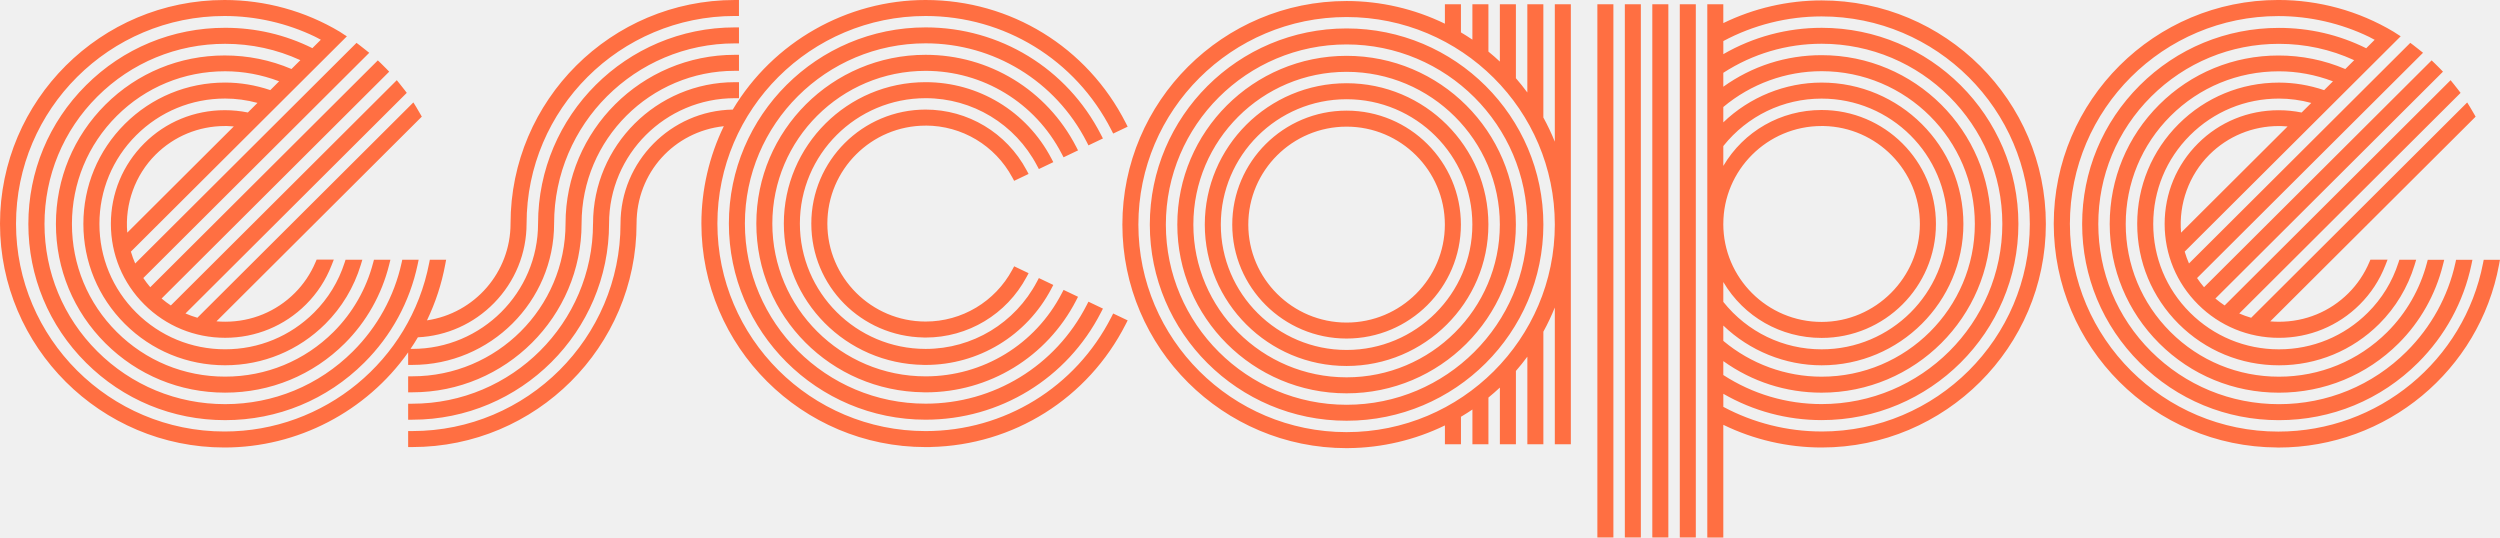
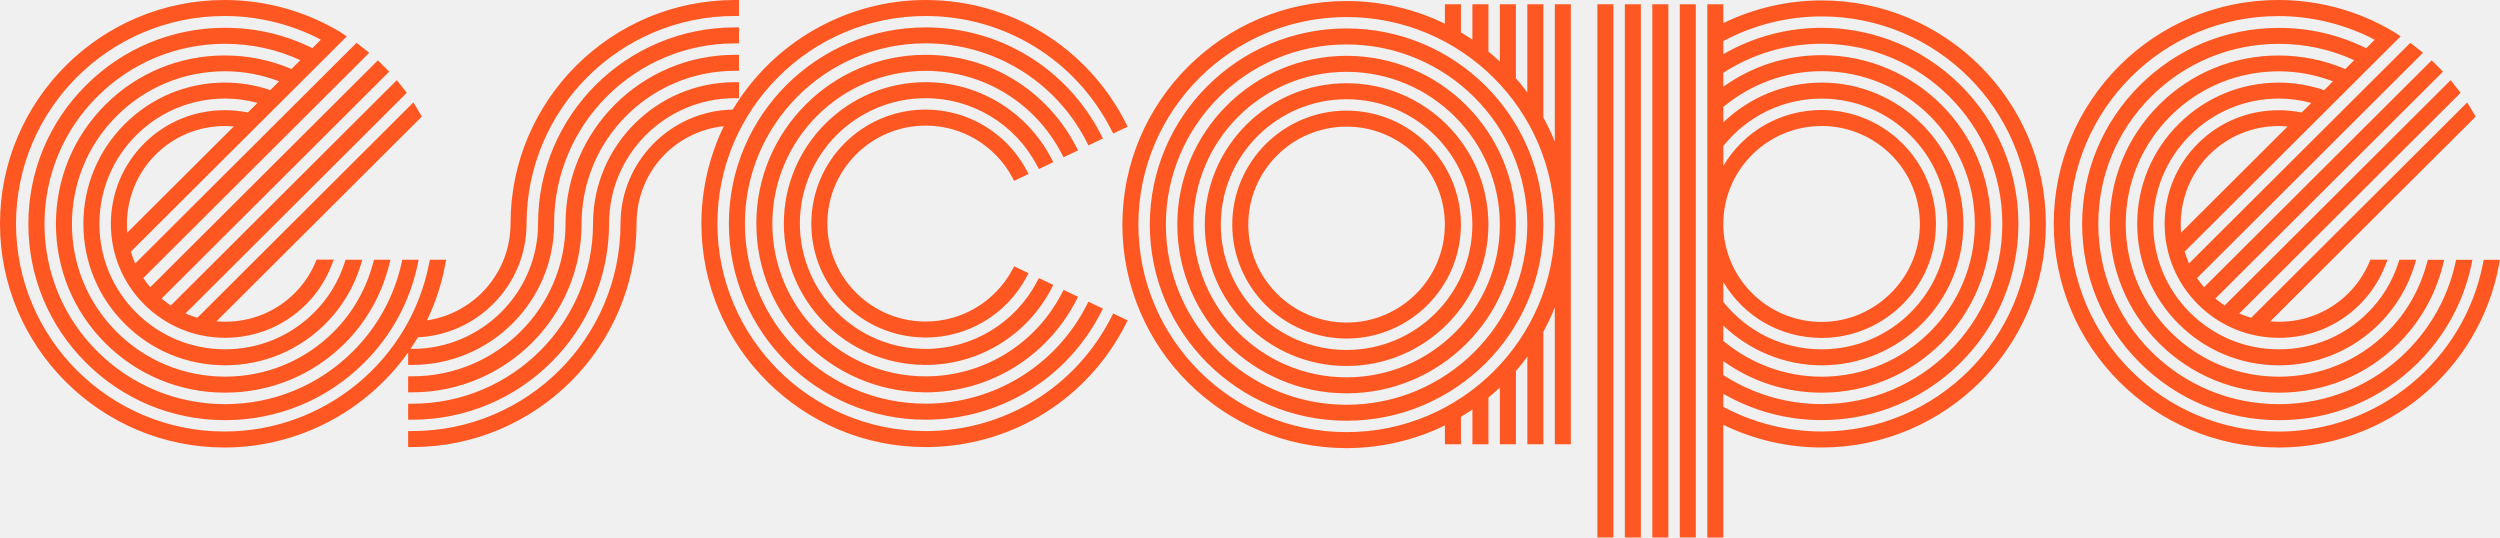
<svg xmlns="http://www.w3.org/2000/svg" width="2400" height="516" viewBox="0 0 2400 516" fill="none">
  <g clip-path="url(#clip0_3104_1620)">
-     <path d="M1044.9 139.56L1058.82 132.92L1056.94 129.3C1024.42 65.76 959.92 26.3 888.62 26.3C784.46 26.3 699.72 110.78 699.72 214.6C699.72 318.42 784.46 402.9 888.62 402.9C959.92 402.9 1024.42 363.42 1056.94 299.9L1058.82 296.26L1044.9 289.62L1043.14 293.06C1013.24 351.32 954.02 387.52 888.6 387.52C792.94 387.52 715.1 309.94 715.1 214.56C715.1 119.18 792.94 41.6 888.6 41.6C954.02 41.6 1013.24 77.8 1043.14 136.06L1044.9 139.52V139.56ZM709.42 52.62H705.44C615.82 52.62 542.92 125.3 542.92 214.62C542.92 295.48 476.92 361.26 395.8 361.26H391.82V376.62H395.8C485.42 376.62 558.32 303.94 558.32 214.62C558.32 133.76 624.32 67.98 705.44 67.98H709.42V52.62ZM569.3 214.6C569.3 309.96 491.46 387.56 395.8 387.56H391.82V402.92H395.8C499.96 402.92 584.7 318.44 584.7 214.62C584.7 148.26 638.86 94.26 705.46 94.26H709.44V78.9H705.46C630.4 78.9 569.32 139.78 569.32 214.62L569.3 214.6ZM1292.72 106.2C1232.2 106.2 1182.96 155.28 1182.96 215.6C1182.96 275.92 1232.2 325 1292.72 325C1353.24 325 1402.46 275.92 1402.46 215.6C1402.46 155.28 1353.24 106.2 1292.72 106.2ZM1292.72 309.66C1240.7 309.66 1198.36 267.48 1198.36 215.62C1198.36 163.76 1240.68 121.58 1292.72 121.58C1344.76 121.58 1387.06 163.76 1387.06 215.62C1387.06 267.48 1344.74 309.66 1292.72 309.66ZM1066.9 304.42C1032.54 371.9 964.22 413.84 888.58 413.84C778.36 413.84 688.7 324.46 688.7 214.6C688.7 104.74 778.38 15.36 888.58 15.36C964.22 15.36 1032.54 57.28 1066.9 124.76L1068.66 128.22L1082.56 121.6L1080.72 117.98C1043.74 45.2 970.14 -1.95317e-05 888.6 -1.95317e-05C813.02 -1.95317e-05 742.2 40.28 703.46 105.2C643.94 106.26 595.7 155.1 595.7 214.58C595.7 324.44 506.02 413.82 395.8 413.82H391.82V429.18H395.8C514.52 429.18 611.1 332.92 611.1 214.58C611.1 165.96 646.86 126.38 694.86 121.14C680.78 150.1 673.34 182.32 673.34 214.58C673.34 332.92 769.92 429.2 888.62 429.2H893.4L893.34 429.12C972.98 427.4 1044.46 382.56 1080.72 311.2L1082.56 307.58L1068.66 300.96L1066.9 304.42ZM391.82 350.32H395.8C470.86 350.32 531.94 289.44 531.94 214.6C531.94 119.24 609.78 41.66 705.44 41.66H709.42V26.3H705.44C601.28 26.3 516.54 110.78 516.54 214.6C516.54 280.96 462.38 334.94 395.78 334.94H394.1C396.56 331.32 398.92 327.62 401.16 323.82C428.9 322.48 454.88 310.78 474.36 290.84C494.46 270.3 505.52 243.22 505.52 214.58C505.52 104.72 595.2 15.34 705.42 15.34H709.4V-1.95317e-05H705.42C586.7 -1.95317e-05 490.12 96.26 490.12 214.6C490.12 261.34 455.88 300.68 409.88 307.56C418.08 290.54 423.96 272.54 427.4 254.04L428.28 249.34H412.64L412 252.56C393.92 346.24 311.28 414.24 215.5 414.24C105.16 414.24 15.38 324.78 15.38 214.8C15.38 104.82 105.18 15.36 215.54 15.36C245.54 15.36 275.52 22.22 302.5 35.24L308 38.14L299.88 46.22C273.72 33.26 245.52 26.68 216.08 26.68C165.6 26.68 118.18 46.3 82.54 81.9C46.86 117.46 27.22 164.74 27.22 215.04C27.22 265.34 46.86 312.64 82.54 348.18C118.2 383.76 165.64 403.34 216.1 403.34C266.56 403.34 313.98 383.76 349.66 348.18C375.66 322.3 393.36 289.78 400.9 254.16L401.9 249.36H386.18L385.5 252.48C378.42 284.58 362.28 313.92 338.8 337.32C306.04 370 262.46 387.98 216.12 387.98C169.78 387.98 126.22 369.98 93.44 337.32C60.72 304.7 42.72 261.28 42.72 215.02C42.72 168.76 60.74 125.34 93.44 92.72C126.22 60.04 169.8 42.06 216.12 42.06C241.34 42.06 265.62 47.34 288.34 57.76L279.82 66.24C259.52 57.62 237.98 53.24 215.76 53.24C172.44 53.24 131.76 70 101.22 100.44C70.58 130.98 53.7 171.66 53.68 215C53.68 258.32 70.56 299.02 101.22 329.56C131.86 360.1 172.66 376.94 216.12 376.94C259.58 376.94 300.4 360.12 331.04 329.56C351.72 308.96 366.42 282.92 373.56 254.28L374.8 249.34H359L358.2 252.32C351.62 277.5 338.46 300.44 320.16 318.68C292.42 346.34 255.46 361.56 216.12 361.56C176.78 361.56 139.82 346.34 112.08 318.68C84.34 291.04 69.06 254.22 69.06 215.02C69.06 175.8 84.34 138.96 112.08 111.3C139.8 83.64 176.74 68.42 216.1 68.42C233.66 68.42 251.08 71.66 267.96 78.04L259.48 86.5C245.22 81.7 230.64 79.26 216.1 79.26C179.74 79.26 145.56 93.38 119.84 119C94.18 144.58 80.04 178.66 80.04 214.94C80.04 251.24 94.18 285.32 119.84 310.92C145.56 336.56 179.74 350.66 216.1 350.66C252.46 350.66 286.66 336.54 312.36 310.92C328.1 295.26 339.82 275.72 346.3 254.44L347.86 249.32H331.74L330.86 252.06C324.94 270.36 315.08 286.52 301.52 300.06C278.74 322.8 248.4 335.32 216.14 335.32C183.88 335.32 153.56 322.8 130.76 300.06C107.98 277.36 95.44 247.14 95.44 214.96C95.44 182.78 107.98 152.56 130.76 129.86C153.56 107.12 183.88 94.6 216.14 94.6C226.42 94.6 236.86 96 247.18 98.78L237.94 107.98C230.72 106.52 223.3 105.78 215.86 105.78C186.56 105.78 159.1 117.06 138.54 137.56C117.84 158.2 106.44 185.66 106.44 214.92C106.44 244.18 117.84 271.66 138.54 292.28C159.22 312.92 186.78 324.28 216.14 324.28C245.5 324.28 273.06 312.92 293.74 292.28C304.5 281.56 312.76 268.9 318.32 254.66L320.44 249.24H303.96L302.92 251.66C298.18 262.86 291.44 272.86 282.88 281.4C265.14 299.08 241.46 308.84 216.22 308.84C213.42 308.84 210.6 308.72 207.8 308.48L404.94 111.96L403.42 109.34C402.28 107.32 400.92 104.96 399.48 102.6L396.84 98.32L189.48 305.04C185.54 303.9 181.72 302.52 178.06 300.92L390.5 89.14L388.42 86.4C386.94 84.42 385.4 82.52 383.7 80.42L380.92 76.98L164 293.24C160.94 291.22 157.98 288.98 155.14 286.58L373.62 68.8L370.9 65.98C369.14 64.16 367.38 62.4 365.54 60.64L362.72 57.96L144.26 275.72C141.84 272.88 139.6 269.92 137.58 266.9L354.46 50.7L351 47.92C349.02 46.32 347.02 44.74 345 43.22L342.24 41.16L129.78 252.94C128.18 249.3 126.8 245.48 125.66 241.56L333.02 34.86C333.02 34.86 330.82 33.5 330.74 33.46L326.18 30.46C292.82 10.54 254.56 -1.95317e-05 215.52 -1.95317e-05C96.68 -1.95317e-05 0 96.36 0 214.8C0 333.24 96.68 429.6 215.52 429.6C285.7 429.6 351.7 395.02 391.82 338.28V350.34V350.32ZM122.18 223.3C119.76 195.7 129.76 168 149.34 148.48C167.12 130.76 190.82 120.98 216.06 120.98H217.86C220.02 121.02 222.2 121.16 224.44 121.38L122.2 223.3H122.18ZM888.6 120.56C923.38 120.56 955.26 139.6 971.78 170.26L973.58 173.6L987.44 166.98L985.48 163.32C966.3 127.46 929.18 105.2 888.6 105.2C828.08 105.2 778.86 154.28 778.86 214.6C778.86 274.92 827.02 322.92 886.62 323.98V324.04H888.62C929.2 324.04 966.34 301.76 985.5 265.92L987.46 262.26L973.6 255.64L971.8 258.98C955.26 289.64 923.4 308.68 888.62 308.68C836.6 308.68 794.26 266.48 794.26 214.64C794.26 162.8 836.58 120.6 888.62 120.6L888.6 120.56ZM1021.06 150.98L1034.92 144.36L1033.04 140.7C1004.94 86.36 949.6 52.62 888.6 52.62C798.98 52.62 726.08 125.3 726.08 214.62C726.08 303.94 797.92 375.54 886.6 376.6V376.66H888.6C949.6 376.66 1004.96 342.9 1033.04 288.56L1034.9 284.92L1021.04 278.3L1019.24 281.72C993.78 330.8 943.7 361.3 888.56 361.3C807.44 361.3 741.44 295.52 741.44 214.66C741.44 133.8 807.44 68.02 888.56 68.02C943.68 68.02 993.76 98.52 1019.24 147.6L1021.02 151L1021.06 150.98ZM997.32 162.28L1011.18 155.66L1009.26 152C985.62 106.9 939.38 78.88 888.6 78.88C813.54 78.88 752.48 139.76 752.48 214.6C752.48 289.44 812.46 349.24 886.6 350.3V350.34H888.6C939.38 350.34 985.62 322.32 1009.26 277.22L1011.18 273.56L997.32 266.94L995.52 270.32C974.52 310.2 933.54 334.96 888.6 334.96C822.02 334.96 767.88 280.96 767.88 214.6C767.88 148.24 822.04 94.26 888.6 94.26C933.56 94.26 974.52 119.04 995.52 158.92L997.32 162.28ZM1292.72 79.9C1217.66 79.9 1156.6 140.78 1156.6 215.62C1156.6 290.46 1217.66 351.34 1292.72 351.34C1367.78 351.34 1428.86 290.46 1428.86 215.62C1428.86 140.78 1367.78 79.9 1292.72 79.9ZM1292.72 335.96C1226.14 335.96 1171.98 281.96 1171.98 215.6C1171.98 149.24 1226.14 95.26 1292.72 95.26C1359.3 95.26 1413.46 149.24 1413.46 215.6C1413.46 281.96 1359.3 335.96 1292.72 335.96ZM1586.22 515.98H1601.62V4.08H1586.22V515.98ZM1559.84 515.98H1575.22V4.08H1559.84V515.98ZM2384.36 249.42L2383.72 252.64C2365.62 346.32 2283 414.32 2187.22 414.32C2076.88 414.32 1987.1 324.86 1987.1 214.88C1987.1 104.9 2076.88 15.44 2187.22 15.44C2217.28 15.44 2247.34 22.34 2274.38 35.42L2279.68 38.22L2271.56 46.32C2245.4 33.36 2217.2 26.78 2187.76 26.78C2137.3 26.78 2089.88 46.36 2054.2 81.92C2018.52 117.48 1998.86 164.76 1998.86 215.06C1998.86 265.36 2018.5 312.66 2054.2 348.2C2089.86 383.76 2137.3 403.36 2187.76 403.36C2238.22 403.36 2285.64 383.78 2321.32 348.2C2347.32 322.3 2365.04 289.8 2372.54 254.18L2373.54 249.38H2357.82L2357.16 252.5C2350.08 284.6 2333.92 313.94 2310.44 337.34C2277.68 370.02 2234.1 388 2187.76 388C2141.42 388 2097.86 370 2065.08 337.34C2032.38 304.74 2014.36 261.3 2014.36 215.04C2014.36 168.78 2032.38 125.36 2065.08 92.74C2097.88 60.06 2141.44 42.08 2187.76 42.08C2212.96 42.08 2237.26 47.36 2260 57.78L2251.48 66.28C2231.16 57.66 2209.62 53.28 2187.4 53.28C2144.08 53.28 2103.4 70.04 2072.86 100.48C2042.2 131.02 2025.32 171.72 2025.32 215.04C2025.32 258.36 2042.2 299.04 2072.86 329.6C2103.48 360.14 2144.3 376.98 2187.76 376.98C2231.22 376.98 2272.06 360.16 2302.68 329.6C2323.36 309 2338.06 282.96 2345.2 254.34L2346.46 249.4H2330.64L2329.86 252.36C2323.24 277.56 2310.08 300.5 2291.8 318.74C2264.06 346.4 2227.1 361.62 2187.76 361.62C2148.42 361.62 2111.46 346.4 2083.72 318.74C2055.98 291.1 2040.7 254.28 2040.7 215.06C2040.7 175.84 2055.98 139.02 2083.72 111.34C2111.46 83.68 2148.4 68.46 2187.76 68.46C2205.32 68.46 2222.76 71.7 2239.64 78.08L2231.16 86.54C2216.9 81.74 2202.32 79.3 2187.78 79.3C2151.42 79.3 2117.24 93.42 2091.52 119.04C2065.86 144.62 2051.72 178.7 2051.72 214.98C2051.72 251.28 2065.86 285.36 2091.52 310.96C2117.24 336.6 2151.42 350.7 2187.78 350.7C2224.14 350.7 2258.34 336.58 2284.04 310.96C2299.76 295.3 2311.5 275.78 2317.98 254.48L2319.52 249.36H2303.4L2302.52 252.1C2296.58 270.46 2286.7 286.6 2273.16 300.1C2250.38 322.84 2220.04 335.36 2187.78 335.36C2155.52 335.36 2125.2 322.84 2102.4 300.1C2079.64 277.4 2067.1 247.18 2067.1 215C2067.1 182.82 2079.64 152.6 2102.4 129.9C2125.2 107.16 2155.52 94.64 2187.78 94.64C2198.08 94.64 2208.5 96.04 2218.82 98.82L2209.58 108.02C2202.36 106.56 2194.94 105.82 2187.5 105.82C2158.18 105.82 2130.72 117.1 2110.18 137.6C2089.46 158.22 2078.06 185.68 2078.06 214.96C2078.06 244.24 2089.46 271.7 2110.18 292.32C2130.86 312.96 2158.42 324.32 2187.76 324.32C2217.1 324.32 2244.68 312.96 2265.36 292.32C2276.12 281.6 2284.4 268.94 2289.94 254.7L2292.06 249.28H2275.58L2274.56 251.7C2269.8 262.9 2263.06 272.92 2254.52 281.44C2236.78 299.12 2213.1 308.88 2187.86 308.88C2185.06 308.88 2182.24 308.76 2179.44 308.52L2376.6 112L2375.1 109.38C2374.06 107.54 2372.66 105.1 2371.14 102.64L2368.5 98.36L2161.12 305.06C2157.18 303.92 2153.36 302.54 2149.7 300.94L2362.16 89.16L2360.06 86.42C2358.78 84.7 2357.44 83.04 2356.1 81.36L2352.56 77L2135.64 293.24C2132.58 291.2 2129.6 288.98 2126.78 286.58L2345.26 68.8L2342.54 65.98C2340.78 64.16 2339 62.38 2337.18 60.64L2334.36 57.96L2115.88 275.74C2113.44 272.88 2111.18 269.92 2109.18 266.92L2326.1 50.68L2322.64 47.9C2320.66 46.3 2318.66 44.72 2316.64 43.2L2313.88 41.14L2101.42 252.92C2099.82 249.26 2098.44 245.46 2097.3 241.54L2304.66 34.84L2297.8 30.44C2264.44 10.52 2226.18 -0.02 2187.14 -0.02C2068.3 -0.02 1971.6 96.34 1971.6 214.8C1971.6 333.26 2067.72 429.04 2186.1 429.58L2186.14 429.64H2187.16C2291.12 429.64 2380.24 355.8 2399.08 254.08L2399.96 249.38H2384.32L2384.36 249.42ZM2093.84 223.32C2091.42 195.72 2101.42 168.02 2121 148.5C2138.78 130.78 2162.48 121 2187.72 121H2189.54C2191.7 121.04 2193.88 121.18 2196.1 121.4L2093.86 223.32H2093.84ZM1748.74 0.4C1716.2 0.4 1683.64 7.92 1654.38 22.18V4.08H1639V516H1654.38V407.82C1683.62 422.08 1716.16 429.6 1748.74 429.6C1867.44 429.6 1964.02 333.34 1964.02 215C1964.02 96.66 1867.44 0.4 1748.74 0.4ZM1654.38 270.74C1674.04 304.04 1709.5 324.4 1748.74 324.4C1809.26 324.4 1858.5 275.32 1858.5 215C1858.5 154.68 1809.26 105.6 1748.74 105.6C1709.5 105.6 1674.04 125.98 1654.38 159.28V140.2C1677.5 111.26 1711.86 94.66 1748.74 94.66C1815.32 94.66 1869.48 148.66 1869.48 215.02C1869.48 281.38 1815.32 335.36 1748.74 335.36C1711.86 335.36 1677.52 318.78 1654.38 289.82V270.76V270.74ZM1654.38 215C1654.38 163.16 1696.7 120.98 1748.74 120.98H1750.72C1801.84 122.04 1843.08 163.82 1843.08 215C1843.08 266.18 1800.76 309.04 1748.72 309.04C1696.68 309.04 1654.36 266.86 1654.36 215H1654.38ZM1654.38 312.52C1679.68 336.84 1713.8 350.7 1748.74 350.7C1823.8 350.7 1884.86 289.82 1884.86 215C1884.86 140.18 1823.8 79.28 1748.74 79.28C1713.8 79.28 1679.68 93.14 1654.38 117.46V102.72C1680.88 80.54 1714.34 68.34 1748.74 68.34C1829.86 68.34 1895.84 134.12 1895.84 214.98C1895.84 295.84 1829.84 361.62 1748.74 361.62C1714.38 361.62 1680.9 349.42 1654.38 327.24V312.48V312.52ZM1654.38 346.66C1682.08 366.5 1714.62 376.96 1748.74 376.96C1838.36 376.96 1911.26 304.28 1911.26 214.96C1911.26 125.64 1838.36 52.96 1748.74 52.96C1714.62 52.96 1682.08 63.42 1654.38 83.26V69.9C1682.52 51.66 1715.12 42 1748.74 42C1844.4 42 1922.24 119.58 1922.24 214.96C1922.24 310.34 1844.4 387.92 1748.74 387.92C1715.14 387.92 1682.54 378.28 1654.38 360.02V346.62V346.66ZM1748.74 414.22C1715.9 414.22 1683.3 406.04 1654.4 390.58V378.04C1683.06 394.58 1715.6 403.3 1748.76 403.3C1852.92 403.3 1937.66 318.82 1937.66 215C1937.66 111.18 1852.92 26.7 1748.76 26.7C1715.64 26.7 1683.08 35.42 1654.4 51.98V39.42C1683.3 23.94 1715.9 15.76 1748.76 15.76C1858.96 15.76 1948.62 105.14 1948.62 215C1948.62 324.86 1858.96 414.24 1748.74 414.24V414.22ZM1612.6 515.98H1627.98V4.08H1612.6V515.98ZM1292.72 27.3C1188.56 27.3 1103.82 111.78 1103.82 215.6C1103.82 319.42 1188.56 403.9 1292.72 403.9C1396.88 403.9 1481.64 319.42 1481.64 215.6C1481.64 111.78 1396.9 27.3 1292.72 27.3ZM1292.72 388.58C1197.06 388.58 1119.22 311 1119.22 215.62C1119.22 120.24 1197.06 42.66 1292.72 42.66C1388.38 42.66 1466.22 120.24 1466.22 215.62C1466.22 311 1388.38 388.58 1292.72 388.58ZM1292.72 53.6C1203.12 53.6 1130.22 126.28 1130.22 215.6C1130.22 304.92 1203.12 377.6 1292.72 377.6C1382.32 377.6 1455.24 304.92 1455.24 215.6C1455.24 126.28 1382.34 53.6 1292.72 53.6ZM1292.72 362.24C1211.6 362.24 1145.62 296.46 1145.62 215.6C1145.62 134.74 1211.62 68.96 1292.72 68.96C1373.82 68.96 1439.84 134.74 1439.84 215.6C1439.84 296.46 1373.84 362.24 1292.72 362.24ZM1533.48 515.98H1548.86V4.08H1533.48V515.98ZM1492.6 136C1489.4 128.04 1485.72 120.26 1481.62 112.8V4.08H1466.24V88.78C1462.8 84.12 1459.12 79.52 1455.26 75.08V4.08H1439.86V59.12C1436.36 55.84 1432.68 52.62 1428.88 49.52V4.08H1413.5V38.06C1409.92 35.64 1406.24 33.32 1402.5 31.1V4.08H1387.1V22.76C1357.86 8.5 1325.32 0.98 1292.76 0.98C1174.06 0.98 1077.48 97.26 1077.48 215.6C1077.48 333.94 1174.06 430.22 1292.76 430.22L1294.76 430.18C1326.66 429.88 1358.46 422.36 1387.12 408.4V426.5H1402.52V400.1C1406.28 397.88 1409.98 395.54 1413.52 393.14V426.5H1428.9V381.66C1432.64 378.6 1436.32 375.38 1439.88 372.06V426.48H1455.28V356.1C1459.08 351.72 1462.76 347.14 1466.26 342.4V426.5H1481.64V318.4C1485.74 310.92 1489.42 303.16 1492.62 295.2V426.52H1508V4.08H1492.62V136H1492.6ZM1292.72 414.84C1182.5 414.84 1092.84 325.46 1092.84 215.6C1092.84 105.74 1182.5 16.36 1292.72 16.36C1402.94 16.36 1492.62 105.74 1492.62 215.6C1492.62 325.46 1402.94 414.84 1292.72 414.84Z" fill="#FF6F42" />
+     <path d="M1044.9 139.56L1058.82 132.92L1056.94 129.3C1024.42 65.76 959.92 26.3 888.62 26.3C784.46 26.3 699.72 110.78 699.72 214.6C699.72 318.42 784.46 402.9 888.62 402.9C959.92 402.9 1024.42 363.42 1056.94 299.9L1058.82 296.26L1044.9 289.62L1043.14 293.06C1013.24 351.32 954.02 387.52 888.6 387.52C792.94 387.52 715.1 309.94 715.1 214.56C715.1 119.18 792.94 41.6 888.6 41.6C954.02 41.6 1013.24 77.8 1043.14 136.06L1044.9 139.52V139.56ZM709.42 52.62H705.44C615.82 52.62 542.92 125.3 542.92 214.62C542.92 295.48 476.92 361.26 395.8 361.26H391.82V376.62H395.8C485.42 376.62 558.32 303.94 558.32 214.62C558.32 133.76 624.32 67.98 705.44 67.98H709.42V52.62ZM569.3 214.6C569.3 309.96 491.46 387.56 395.8 387.56H391.82V402.92H395.8C499.96 402.92 584.7 318.44 584.7 214.62C584.7 148.26 638.86 94.26 705.46 94.26H709.44V78.9H705.46C630.4 78.9 569.32 139.78 569.32 214.62L569.3 214.6ZM1292.72 106.2C1232.2 106.2 1182.96 155.28 1182.96 215.6C1182.96 275.92 1232.2 325 1292.72 325C1353.24 325 1402.46 275.92 1402.46 215.6C1402.46 155.28 1353.24 106.2 1292.72 106.2ZM1292.72 309.66C1240.7 309.66 1198.36 267.48 1198.36 215.62C1198.36 163.76 1240.68 121.58 1292.72 121.58C1344.76 121.58 1387.06 163.76 1387.06 215.62C1387.06 267.48 1344.74 309.66 1292.72 309.66ZM1066.9 304.42C1032.54 371.9 964.22 413.84 888.58 413.84C778.36 413.84 688.7 324.46 688.7 214.6C688.7 104.74 778.38 15.36 888.58 15.36C964.22 15.36 1032.54 57.28 1066.9 124.76L1068.66 128.22L1082.56 121.6L1080.72 117.98C1043.74 45.2 970.14 -1.95317e-05 888.6 -1.95317e-05C813.02 -1.95317e-05 742.2 40.28 703.46 105.2C643.94 106.26 595.7 155.1 595.7 214.58C595.7 324.44 506.02 413.82 395.8 413.82H391.82V429.18H395.8C514.52 429.18 611.1 332.92 611.1 214.58C611.1 165.96 646.86 126.38 694.86 121.14C680.78 150.1 673.34 182.32 673.34 214.58C673.34 332.92 769.92 429.2 888.62 429.2H893.4L893.34 429.12C972.98 427.4 1044.46 382.56 1080.72 311.2L1082.56 307.58L1068.66 300.96L1066.9 304.42ZM391.82 350.32H395.8C470.86 350.32 531.94 289.44 531.94 214.6C531.94 119.24 609.78 41.66 705.44 41.66H709.42V26.3H705.44C601.28 26.3 516.54 110.78 516.54 214.6C516.54 280.96 462.38 334.94 395.78 334.94H394.1C396.56 331.32 398.92 327.62 401.16 323.82C428.9 322.48 454.88 310.78 474.36 290.84C494.46 270.3 505.52 243.22 505.52 214.58C505.52 104.72 595.2 15.34 705.42 15.34H709.4V-1.95317e-05H705.42C586.7 -1.95317e-05 490.12 96.26 490.12 214.6C490.12 261.34 455.88 300.68 409.88 307.56C418.08 290.54 423.96 272.54 427.4 254.04L428.28 249.34H412.64L412 252.56C393.92 346.24 311.28 414.24 215.5 414.24C105.16 414.24 15.38 324.78 15.38 214.8C15.38 104.82 105.18 15.36 215.54 15.36C245.54 15.36 275.52 22.22 302.5 35.24L308 38.14L299.88 46.22C273.72 33.26 245.52 26.68 216.08 26.68C165.6 26.68 118.18 46.3 82.54 81.9C46.86 117.46 27.22 164.74 27.22 215.04C27.22 265.34 46.86 312.64 82.54 348.18C118.2 383.76 165.64 403.34 216.1 403.34C266.56 403.34 313.98 383.76 349.66 348.18C375.66 322.3 393.36 289.78 400.9 254.16L401.9 249.36H386.18L385.5 252.48C378.42 284.58 362.28 313.92 338.8 337.32C306.04 370 262.46 387.98 216.12 387.98C169.78 387.98 126.22 369.98 93.44 337.32C60.72 304.7 42.72 261.28 42.72 215.02C42.72 168.76 60.74 125.34 93.44 92.72C126.22 60.04 169.8 42.06 216.12 42.06C241.34 42.06 265.62 47.34 288.34 57.76L279.82 66.24C259.52 57.62 237.98 53.24 215.76 53.24C172.44 53.24 131.76 70 101.22 100.44C70.58 130.98 53.7 171.66 53.68 215C53.68 258.32 70.56 299.02 101.22 329.56C131.86 360.1 172.66 376.94 216.12 376.94C259.58 376.94 300.4 360.12 331.04 329.56C351.72 308.96 366.42 282.92 373.56 254.28L374.8 249.34H359L358.2 252.32C351.62 277.5 338.46 300.44 320.16 318.68C292.42 346.34 255.46 361.56 216.12 361.56C176.78 361.56 139.82 346.34 112.08 318.68C84.34 291.04 69.06 254.22 69.06 215.02C69.06 175.8 84.34 138.96 112.08 111.3C139.8 83.64 176.74 68.42 216.1 68.42C233.66 68.42 251.08 71.66 267.96 78.04L259.48 86.5C245.22 81.7 230.64 79.26 216.1 79.26C179.74 79.26 145.56 93.38 119.84 119C94.18 144.58 80.04 178.66 80.04 214.94C80.04 251.24 94.18 285.32 119.84 310.92C145.56 336.56 179.74 350.66 216.1 350.66C252.46 350.66 286.66 336.54 312.36 310.92C328.1 295.26 339.82 275.72 346.3 254.44L347.86 249.32H331.74L330.86 252.06C324.94 270.36 315.08 286.52 301.52 300.06C278.74 322.8 248.4 335.32 216.14 335.32C183.88 335.32 153.56 322.8 130.76 300.06C107.98 277.36 95.44 247.14 95.44 214.96C95.44 182.78 107.98 152.56 130.76 129.86C153.56 107.12 183.88 94.6 216.14 94.6C226.42 94.6 236.86 96 247.18 98.78L237.94 107.98C230.72 106.52 223.3 105.78 215.86 105.78C186.56 105.78 159.1 117.06 138.54 137.56C117.84 158.2 106.44 185.66 106.44 214.92C106.44 244.18 117.84 271.66 138.54 292.28C159.22 312.92 186.78 324.28 216.14 324.28C245.5 324.28 273.06 312.92 293.74 292.28C304.5 281.56 312.76 268.9 318.32 254.66L320.44 249.24H303.96L302.92 251.66C298.18 262.86 291.44 272.86 282.88 281.4C265.14 299.08 241.46 308.84 216.22 308.84C213.42 308.84 210.6 308.72 207.8 308.48L404.94 111.96L403.42 109.34C402.28 107.32 400.92 104.96 399.48 102.6L396.84 98.32L189.48 305.04C185.54 303.9 181.72 302.52 178.06 300.92L390.5 89.14L388.42 86.4C386.94 84.42 385.4 82.52 383.7 80.42L380.92 76.98L164 293.24C160.94 291.22 157.98 288.98 155.14 286.58L373.62 68.8L370.9 65.98C369.14 64.16 367.38 62.4 365.54 60.64L362.72 57.96L144.26 275.72C141.84 272.88 139.6 269.92 137.58 266.9L354.46 50.7L351 47.92C349.02 46.32 347.02 44.74 345 43.22L342.24 41.16L129.78 252.94C128.18 249.3 126.8 245.48 125.66 241.56L333.02 34.86C333.02 34.86 330.82 33.5 330.74 33.46L326.18 30.46C292.82 10.54 254.56 -1.95317e-05 215.52 -1.95317e-05C96.68 -1.95317e-05 0 96.36 0 214.8C0 333.24 96.68 429.6 215.52 429.6C285.7 429.6 351.7 395.02 391.82 338.28V350.34V350.32ZM122.18 223.3C119.76 195.7 129.76 168 149.34 148.48C167.12 130.76 190.82 120.98 216.06 120.98H217.86C220.02 121.02 222.2 121.16 224.44 121.38L122.2 223.3H122.18ZM888.6 120.56C923.38 120.56 955.26 139.6 971.78 170.26L973.58 173.6L987.44 166.98L985.48 163.32C966.3 127.46 929.18 105.2 888.6 105.2C828.08 105.2 778.86 154.28 778.86 214.6C778.86 274.92 827.02 322.92 886.62 323.98V324.04H888.62C929.2 324.04 966.34 301.76 985.5 265.92L987.46 262.26L973.6 255.64L971.8 258.98C955.26 289.64 923.4 308.68 888.62 308.68C836.6 308.68 794.26 266.48 794.26 214.64C794.26 162.8 836.58 120.6 888.62 120.6L888.6 120.56ZM1021.06 150.98L1034.92 144.36L1033.04 140.7C1004.94 86.36 949.6 52.62 888.6 52.62C798.98 52.62 726.08 125.3 726.08 214.62C726.08 303.94 797.92 375.54 886.6 376.6V376.66H888.6C949.6 376.66 1004.96 342.9 1033.04 288.56L1034.9 284.92L1021.04 278.3L1019.24 281.72C993.78 330.8 943.7 361.3 888.56 361.3C807.44 361.3 741.44 295.52 741.44 214.66C741.44 133.8 807.44 68.02 888.56 68.02C943.68 68.02 993.76 98.52 1019.24 147.6L1021.02 151L1021.06 150.98ZM997.32 162.28L1011.18 155.66L1009.26 152C985.62 106.9 939.38 78.88 888.6 78.88C813.54 78.88 752.48 139.76 752.48 214.6C752.48 289.44 812.46 349.24 886.6 350.3V350.34H888.6C939.38 350.34 985.62 322.32 1009.26 277.22L1011.18 273.56L997.32 266.94L995.52 270.32C974.52 310.2 933.54 334.96 888.6 334.96C822.02 334.96 767.88 280.96 767.88 214.6C767.88 148.24 822.04 94.26 888.6 94.26C933.56 94.26 974.52 119.04 995.52 158.92L997.32 162.28ZM1292.72 79.9C1217.66 79.9 1156.6 140.78 1156.6 215.62C1156.6 290.46 1217.66 351.34 1292.72 351.34C1367.78 351.34 1428.86 290.46 1428.86 215.62C1428.86 140.78 1367.78 79.9 1292.72 79.9ZM1292.72 335.96C1226.14 335.96 1171.98 281.96 1171.98 215.6C1171.98 149.24 1226.14 95.26 1292.72 95.26C1359.3 95.26 1413.46 149.24 1413.46 215.6C1413.46 281.96 1359.3 335.96 1292.72 335.96ZM1586.22 515.98H1601.62V4.08H1586.22V515.98ZM1559.84 515.98H1575.22V4.08H1559.84V515.98ZM2384.36 249.42L2383.72 252.64C2365.62 346.32 2283 414.32 2187.22 414.32C2076.88 414.32 1987.1 324.86 1987.1 214.88C1987.1 104.9 2076.88 15.44 2187.22 15.44C2217.28 15.44 2247.34 22.34 2274.38 35.42L2279.68 38.22L2271.56 46.32C2245.4 33.36 2217.2 26.78 2187.76 26.78C2137.3 26.78 2089.88 46.36 2054.2 81.92C2018.52 117.48 1998.86 164.76 1998.86 215.06C1998.86 265.36 2018.5 312.66 2054.2 348.2C2089.86 383.76 2137.3 403.36 2187.76 403.36C2238.22 403.36 2285.64 383.78 2321.32 348.2C2347.32 322.3 2365.04 289.8 2372.54 254.18L2373.54 249.38H2357.82L2357.16 252.5C2350.08 284.6 2333.92 313.94 2310.44 337.34C2277.68 370.02 2234.1 388 2187.76 388C2141.42 388 2097.86 370 2065.08 337.34C2032.38 304.74 2014.36 261.3 2014.36 215.04C2014.36 168.78 2032.38 125.36 2065.08 92.74C2097.88 60.06 2141.44 42.08 2187.76 42.08C2212.96 42.08 2237.26 47.36 2260 57.78L2251.48 66.28C2231.16 57.66 2209.62 53.28 2187.4 53.28C2144.08 53.28 2103.4 70.04 2072.86 100.48C2042.2 131.02 2025.32 171.72 2025.32 215.04C2025.32 258.36 2042.2 299.04 2072.86 329.6C2103.48 360.14 2144.3 376.98 2187.76 376.98C2231.22 376.98 2272.06 360.16 2302.68 329.6C2323.36 309 2338.06 282.96 2345.2 254.34L2346.46 249.4H2330.64L2329.86 252.36C2323.24 277.56 2310.08 300.5 2291.8 318.74C2264.06 346.4 2227.1 361.62 2187.76 361.62C2148.42 361.62 2111.46 346.4 2083.72 318.74C2055.98 291.1 2040.7 254.28 2040.7 215.06C2040.7 175.84 2055.98 139.02 2083.72 111.34C2111.46 83.68 2148.4 68.46 2187.76 68.46C2205.32 68.46 2222.76 71.7 2239.64 78.08L2231.16 86.54C2216.9 81.74 2202.32 79.3 2187.78 79.3C2151.42 79.3 2117.24 93.42 2091.52 119.04C2065.86 144.62 2051.72 178.7 2051.72 214.98C2051.72 251.28 2065.86 285.36 2091.52 310.96C2117.24 336.6 2151.42 350.7 2187.78 350.7C2224.14 350.7 2258.34 336.58 2284.04 310.96C2299.76 295.3 2311.5 275.78 2317.98 254.48L2319.52 249.36H2303.4L2302.52 252.1C2296.58 270.46 2286.7 286.6 2273.16 300.1C2250.38 322.84 2220.04 335.36 2187.78 335.36C2155.52 335.36 2125.2 322.84 2102.4 300.1C2079.64 277.4 2067.1 247.18 2067.1 215C2067.1 182.82 2079.64 152.6 2102.4 129.9C2125.2 107.16 2155.52 94.64 2187.78 94.64C2198.08 94.64 2208.5 96.04 2218.82 98.82L2209.58 108.02C2202.36 106.56 2194.94 105.82 2187.5 105.82C2158.18 105.82 2130.72 117.1 2110.18 137.6C2089.46 158.22 2078.06 185.68 2078.06 214.96C2078.06 244.24 2089.46 271.7 2110.18 292.32C2130.86 312.96 2158.42 324.32 2187.76 324.32C2217.1 324.32 2244.68 312.96 2265.36 292.32C2276.12 281.6 2284.4 268.94 2289.94 254.7L2292.06 249.28H2275.58L2274.56 251.7C2269.8 262.9 2263.06 272.92 2254.52 281.44C2236.78 299.12 2213.1 308.88 2187.86 308.88C2185.06 308.88 2182.24 308.76 2179.44 308.52L2376.6 112L2375.1 109.38C2374.06 107.54 2372.66 105.1 2371.14 102.64L2368.5 98.36L2161.12 305.06C2157.18 303.92 2153.36 302.54 2149.7 300.94L2362.16 89.16L2360.06 86.42C2358.78 84.7 2357.44 83.04 2356.1 81.36L2352.56 77L2135.64 293.24C2132.58 291.2 2129.6 288.98 2126.78 286.58L2345.26 68.8L2342.54 65.98C2340.78 64.16 2339 62.38 2337.18 60.64L2334.36 57.96L2115.88 275.74C2113.44 272.88 2111.18 269.92 2109.18 266.92L2326.1 50.68L2322.64 47.9C2320.66 46.3 2318.66 44.72 2316.64 43.2L2313.88 41.14L2101.42 252.92C2099.82 249.26 2098.44 245.46 2097.3 241.54L2304.66 34.84L2297.8 30.44C2264.44 10.52 2226.18 -0.02 2187.14 -0.02C2068.3 -0.02 1971.6 96.34 1971.6 214.8C1971.6 333.26 2067.72 429.04 2186.1 429.58L2186.14 429.64H2187.16C2291.12 429.64 2380.24 355.8 2399.08 254.08L2399.96 249.38H2384.32L2384.36 249.42ZM2093.84 223.32C2091.42 195.72 2101.42 168.02 2121 148.5C2138.78 130.78 2162.48 121 2187.72 121H2189.54C2191.7 121.04 2193.88 121.18 2196.1 121.4L2093.86 223.32H2093.84ZM1748.74 0.4C1716.2 0.4 1683.64 7.92 1654.38 22.18V4.08H1639V516H1654.38V407.82C1683.62 422.08 1716.16 429.6 1748.74 429.6C1867.44 429.6 1964.02 333.34 1964.02 215C1964.02 96.66 1867.44 0.4 1748.74 0.4ZM1654.38 270.74C1674.04 304.04 1709.5 324.4 1748.74 324.4C1809.26 324.4 1858.5 275.32 1858.5 215C1858.5 154.68 1809.26 105.6 1748.74 105.6C1709.5 105.6 1674.04 125.98 1654.38 159.28V140.2C1677.5 111.26 1711.86 94.66 1748.74 94.66C1815.32 94.66 1869.48 148.66 1869.48 215.02C1869.48 281.38 1815.32 335.36 1748.74 335.36C1711.86 335.36 1677.52 318.78 1654.38 289.82V270.76V270.74ZM1654.38 215C1654.38 163.16 1696.7 120.98 1748.74 120.98H1750.72C1801.84 122.04 1843.08 163.82 1843.08 215C1843.08 266.18 1800.76 309.04 1748.72 309.04C1696.68 309.04 1654.36 266.86 1654.36 215H1654.38ZM1654.38 312.52C1679.68 336.84 1713.8 350.7 1748.74 350.7C1823.8 350.7 1884.86 289.82 1884.86 215C1884.86 140.18 1823.8 79.28 1748.74 79.28C1713.8 79.28 1679.68 93.14 1654.38 117.46V102.72C1680.88 80.54 1714.34 68.34 1748.74 68.34C1829.86 68.34 1895.84 134.12 1895.84 214.98C1895.84 295.84 1829.84 361.62 1748.74 361.62C1714.38 361.62 1680.9 349.42 1654.38 327.24V312.48V312.52ZM1654.38 346.66C1682.08 366.5 1714.62 376.96 1748.74 376.96C1838.36 376.96 1911.26 304.28 1911.26 214.96C1911.26 125.64 1838.36 52.96 1748.74 52.96C1714.62 52.96 1682.08 63.42 1654.38 83.26V69.9C1682.52 51.66 1715.12 42 1748.74 42C1844.4 42 1922.24 119.58 1922.24 214.96C1922.24 310.34 1844.4 387.92 1748.74 387.92C1715.14 387.92 1682.54 378.28 1654.38 360.02V346.62V346.66ZM1748.74 414.22C1715.9 414.22 1683.3 406.04 1654.4 390.58V378.04C1683.06 394.58 1715.6 403.3 1748.76 403.3C1852.92 403.3 1937.66 318.82 1937.66 215C1937.66 111.18 1852.92 26.7 1748.76 26.7C1715.64 26.7 1683.08 35.42 1654.4 51.98V39.42C1683.3 23.94 1715.9 15.76 1748.76 15.76C1858.96 15.76 1948.62 105.14 1948.62 215C1948.62 324.86 1858.96 414.24 1748.74 414.24V414.22ZM1612.6 515.98H1627.98V4.08H1612.6V515.98ZM1292.72 27.3C1188.56 27.3 1103.82 111.78 1103.82 215.6C1103.82 319.42 1188.56 403.9 1292.72 403.9C1396.88 403.9 1481.64 319.42 1481.64 215.6C1481.64 111.78 1396.9 27.3 1292.72 27.3ZM1292.72 388.58C1197.06 388.58 1119.22 311 1119.22 215.62C1119.22 120.24 1197.06 42.66 1292.72 42.66C1388.38 42.66 1466.22 120.24 1466.22 215.62C1466.22 311 1388.38 388.58 1292.72 388.58ZM1292.72 53.6C1203.12 53.6 1130.22 126.28 1130.22 215.6C1130.22 304.92 1203.12 377.6 1292.72 377.6C1382.32 377.6 1455.24 304.92 1455.24 215.6C1455.24 126.28 1382.34 53.6 1292.72 53.6ZM1292.72 362.24C1211.6 362.24 1145.62 296.46 1145.62 215.6C1145.62 134.74 1211.62 68.96 1292.72 68.96C1373.82 68.96 1439.84 134.74 1439.84 215.6C1439.84 296.46 1373.84 362.24 1292.72 362.24ZM1533.48 515.98H1548.86V4.08H1533.48V515.98ZM1492.6 136C1489.4 128.04 1485.72 120.26 1481.62 112.8V4.08H1466.24V88.78C1462.8 84.12 1459.12 79.52 1455.26 75.08V4.08H1439.86V59.12C1436.36 55.84 1432.68 52.62 1428.88 49.52V4.08H1413.5V38.06C1409.92 35.64 1406.24 33.32 1402.5 31.1V4.08H1387.1V22.76C1357.86 8.5 1325.32 0.98 1292.76 0.98C1174.06 0.98 1077.48 97.26 1077.48 215.6C1077.48 333.94 1174.06 430.22 1292.76 430.22L1294.76 430.18C1326.66 429.88 1358.46 422.36 1387.12 408.4V426.5H1402.52V400.1C1406.28 397.88 1409.98 395.54 1413.52 393.14V426.5H1428.9V381.66C1432.64 378.6 1436.32 375.38 1439.88 372.06V426.48H1455.28V356.1C1459.08 351.72 1462.76 347.14 1466.26 342.4V426.5H1481.64V318.4C1485.74 310.92 1489.42 303.16 1492.62 295.2V426.52H1508V4.08H1492.62V136H1492.6ZM1292.72 414.84C1182.5 414.84 1092.84 325.46 1092.84 215.6C1092.84 105.74 1182.5 16.36 1292.72 16.36C1402.94 16.36 1492.62 105.74 1492.62 215.6C1492.62 325.46 1402.94 414.84 1292.72 414.84Z" fill="#FF5721" />
  </g>
  <defs>
    <clipPath id="clip0_3104_1620">
      <rect width="2400" height="516" fill="white" />
    </clipPath>
  </defs>
</svg>
